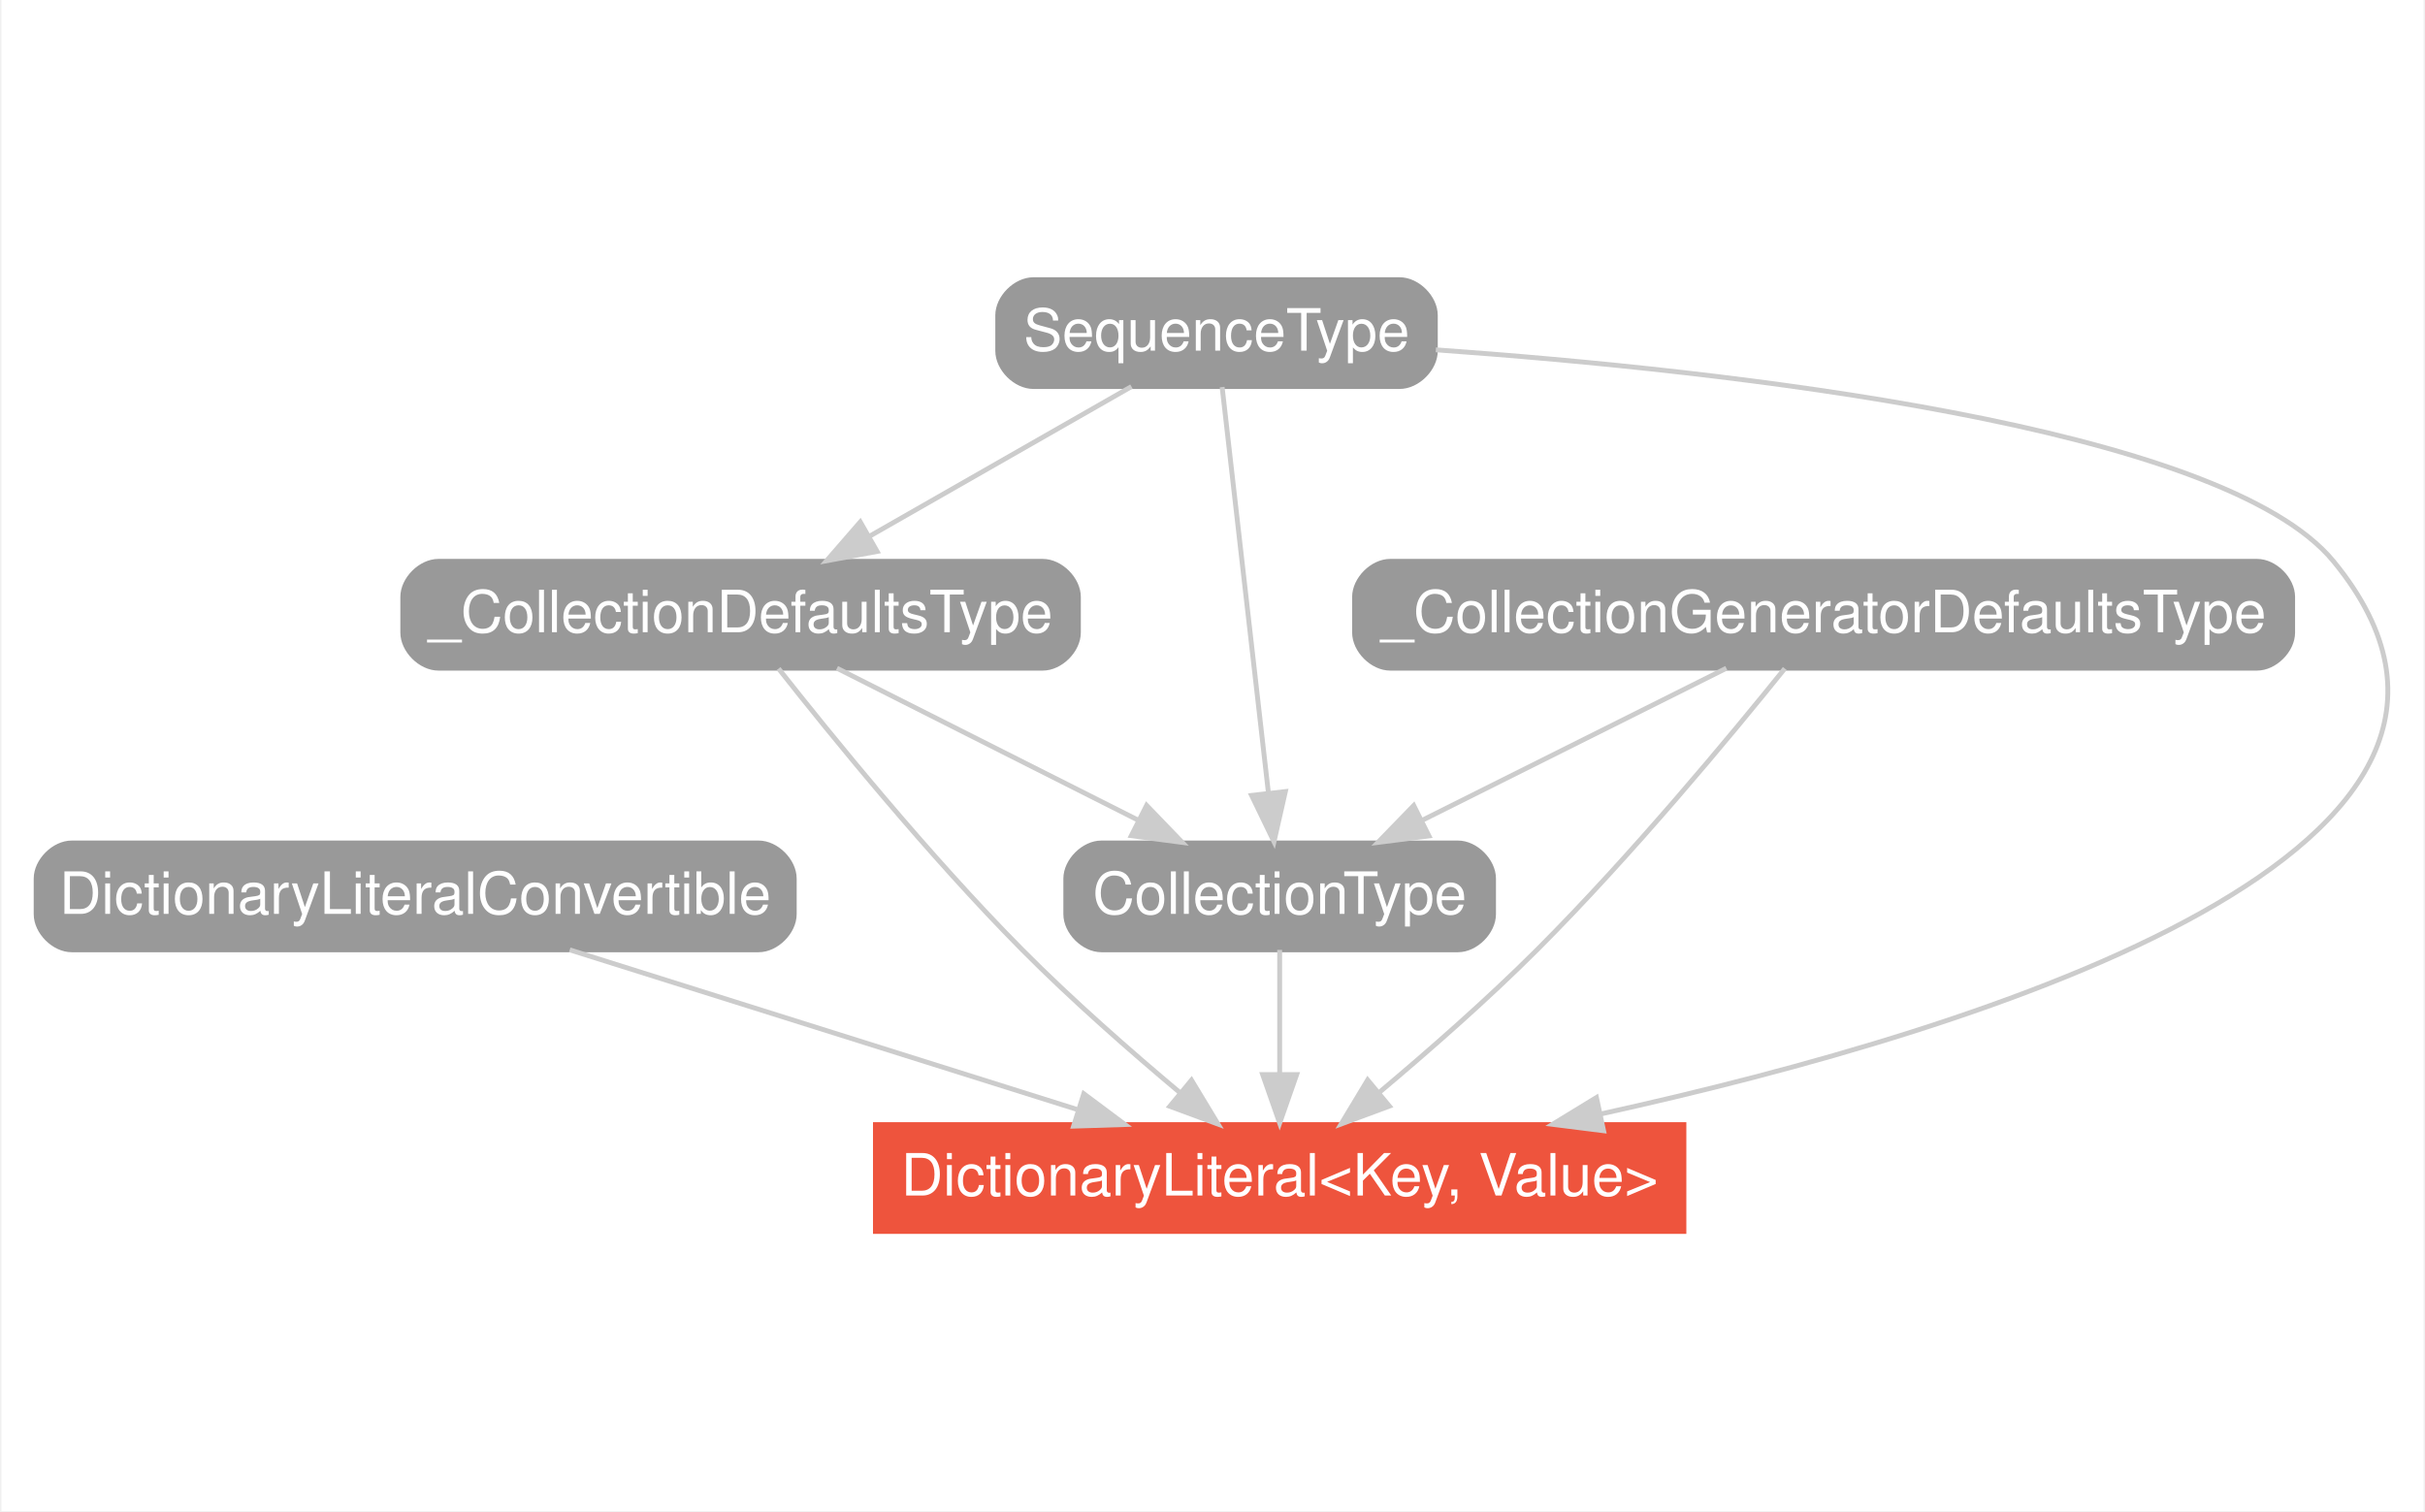
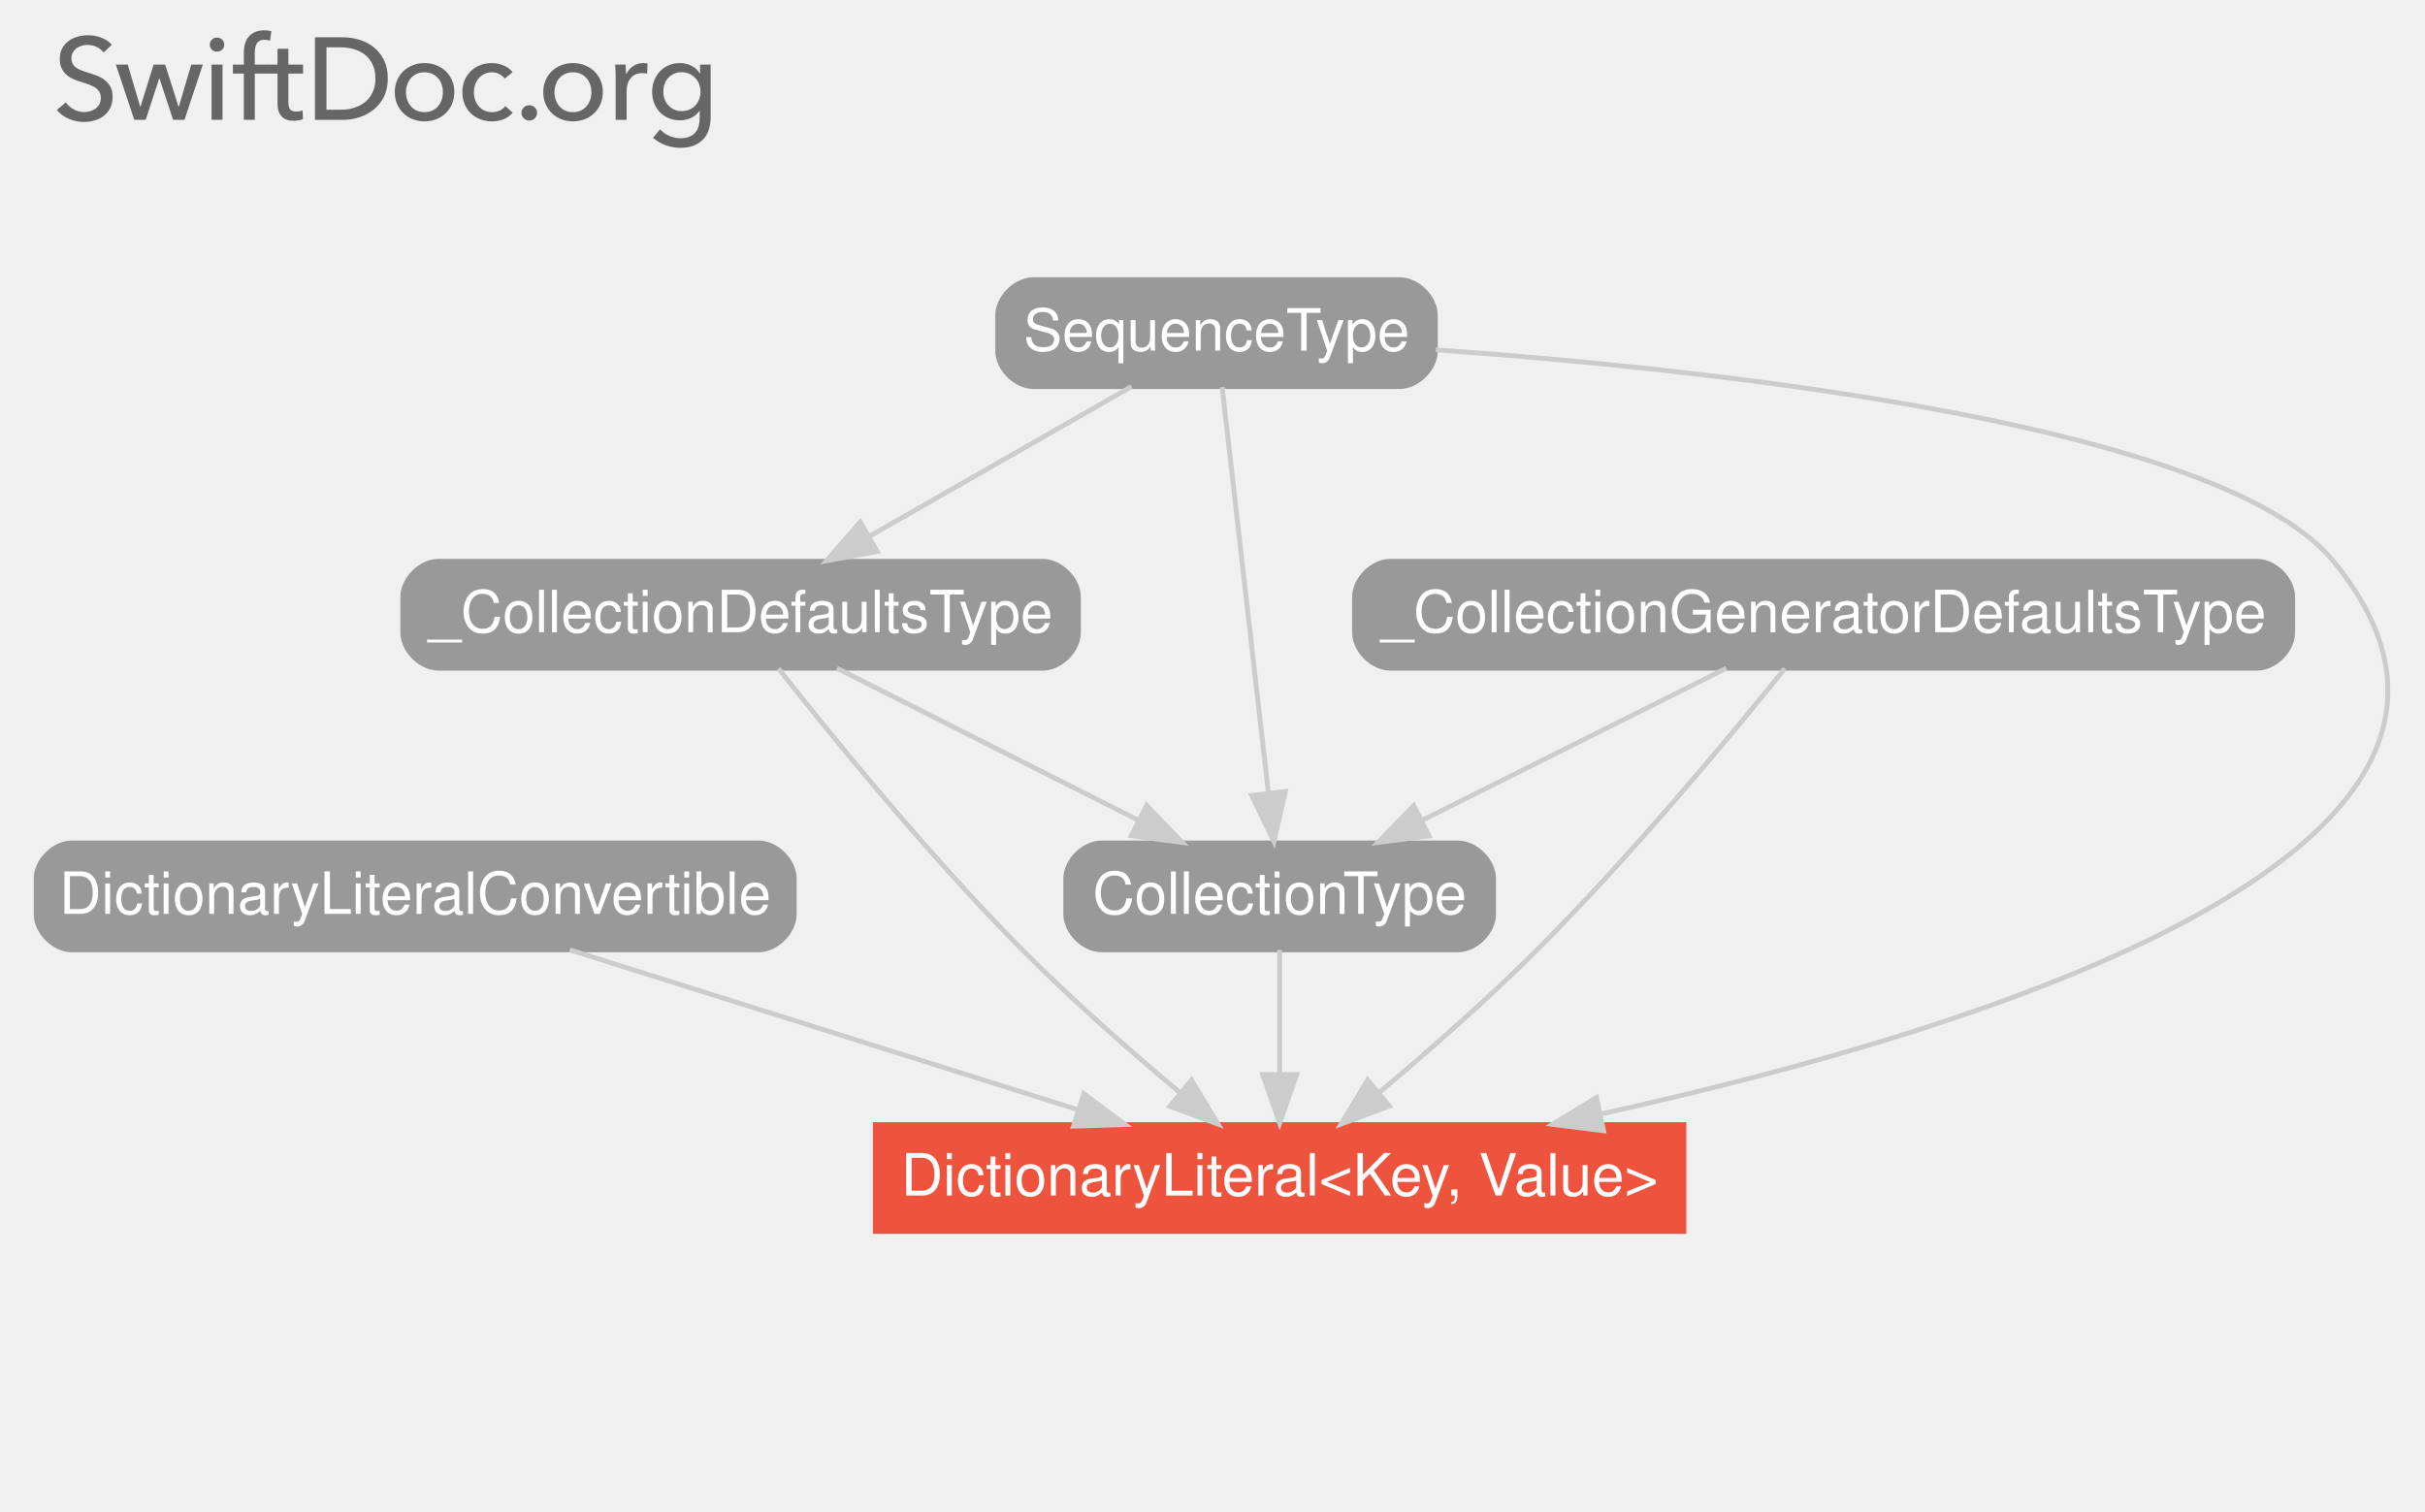
<svg xmlns="http://www.w3.org/2000/svg" xmlns:xlink="http://www.w3.org/1999/xlink" width="499pt" height="311pt" viewBox="0.00 0.00 498.74 311.20">
  <g id="graph0" class="graph" transform="scale(1 1) rotate(0) translate(7.2 253.6)">
-     <polygon fill="white" stroke="none" points="-7.2,57.6 -7.2,-253.6 491.535,-253.6 491.535,57.6 -7.2,57.6" />
+     <g transform="translate(0 -253.6)">
+       <g>
+         <path fill="#666666" d="M13.846,10.832c-0.336-0.464-0.792-0.844-1.368-1.14s-1.224-0.444-1.944-0.444         c-0.384,0-0.772,0.052-1.164,0.156C8.977,9.509,8.622,9.677,8.301,9.908c-0.32,0.232-0.58,0.52-0.78,0.864         c-0.2,0.344-0.3,0.756-0.3,1.236c0,0.464,0.092,0.852,0.276,1.164c0.184,0.312,0.432,0.576,0.744,0.792s0.68,0.4,1.104,0.552         c0.423,0.152,0.876,0.309,1.356,0.468c0.576,0.177,1.16,0.376,1.752,0.601c0.592,0.224,1.128,0.52,1.608,0.888         s0.872,0.828,1.176,1.38s0.456,1.252,0.456,2.101c0,0.88-0.164,1.644-0.492,2.292c-0.328,0.647-0.765,1.184-1.308,1.607         c-0.544,0.424-1.172,0.74-1.884,0.948s-1.444,0.312-2.196,0.312c-1.072,0-2.108-0.208-3.108-0.624         c-1-0.415-1.828-1.031-2.484-1.848l1.848-1.56c0.4,0.592,0.936,1.071,1.608,1.439c0.672,0.368,1.399,0.552,2.184,0.552         c0.4,0,0.8-0.056,1.2-0.168c0.4-0.111,0.764-0.288,1.092-0.527c0.328-0.24,0.596-0.54,0.804-0.9         c0.208-0.36,0.312-0.796,0.312-1.308s-0.108-0.94-0.324-1.284c-0.216-0.344-0.508-0.636-0.876-0.876s-0.796-0.444-1.284-0.612         c-0.488-0.168-1.004-0.34-1.548-0.516c-0.544-0.16-1.08-0.356-1.608-0.588c-0.528-0.232-1-0.528-1.416-0.889         c-0.416-0.359-0.752-0.804-1.008-1.332c-0.256-0.527-0.384-1.184-0.384-1.968c0-0.848,0.172-1.576,0.516-2.184         c0.344-0.608,0.792-1.112,1.344-1.512c0.552-0.4,1.176-0.692,1.872-0.876c0.696-0.184,1.396-0.276,2.1-0.276         c0.992,0,1.92,0.176,2.784,0.528c0.864,0.352,1.56,0.824,2.088,1.416L13.846,10.832z" />
+         <path fill="#666666" d="M18.813,13.304l2.568,8.688h0.048l2.712-8.688h2.376l2.76,8.688h0.048l2.568-8.688h2.376L30.501,24.68         h-2.352l-2.808-8.544h-0.048l-2.784,8.544h-2.352l-3.792-11.376H18.813z" />
+         <path fill="#666666" d="M38.685,9.2c0,0.416-0.147,0.76-0.44,1.032c-0.294,0.272-0.647,0.408-1.06,0.408s-0.762-0.14-1.047-0.42         c-0.286-0.28-0.429-0.62-0.429-1.02c0-0.416,0.143-0.764,0.429-1.044c0.286-0.28,0.635-0.42,1.047-0.42s0.766,0.14,1.06,0.42         C38.538,8.437,38.685,8.784,38.685,9.2z M38.325,24.68h-2.256V13.304h2.256V24.68z" />
+         <path fill="#666666" d="M47.613,15.152h-2.64v9.528h-2.256v-9.528h-2.256v-1.848h2.256v-2.376c0-0.672,0.076-1.292,0.228-1.86         c0.152-0.568,0.4-1.06,0.744-1.476c0.344-0.416,0.784-0.744,1.32-0.984c0.536-0.24,1.188-0.36,1.956-0.36         c0.544,0,1.016,0.056,1.416,0.168l-0.264,1.944c-0.176-0.048-0.352-0.088-0.528-0.12c-0.176-0.032-0.376-0.048-0.6-0.048         c-0.432,0-0.78,0.076-1.044,0.228c-0.264,0.152-0.468,0.356-0.612,0.612s-0.24,0.548-0.288,0.876         c-0.048,0.328-0.072,0.668-0.072,1.02v2.376h2.64V15.152z" />
+         <path fill="#666666" d="M54.909,15.152h-3.024v5.91c0,0.687,0.128,1.177,0.384,1.472c0.256,0.295,0.664,0.442,1.224,0.442         c0.208,0,0.432-0.021,0.672-0.065c0.24-0.044,0.456-0.11,0.648-0.198l0.072,1.848c-0.272,0.096-0.572,0.172-0.9,0.229         c-0.328,0.056-0.668,0.084-1.02,0.084c-1.072,0-1.892-0.296-2.46-0.889c-0.568-0.592-0.852-1.479-0.852-2.664v-6.168h-2.184         v-1.848h2.184V10.04h2.232v3.264h3.024V15.152z" />
+         <path fill="#666666" d="M57.356,7.688h5.832c1.088,0,2.176,0.16,3.264,0.48c1.088,0.32,2.072,0.824,2.952,1.512         s1.592,1.568,2.136,2.64c0.544,1.072,0.816,2.36,0.816,3.864c0,1.456-0.272,2.716-0.816,3.78s-1.256,1.943-2.136,2.64         s-1.864,1.216-2.952,1.561c-1.088,0.344-2.176,0.516-3.264,0.516h-5.832V7.688z M59.732,22.593h2.976         c1.024,0,1.972-0.145,2.844-0.432c0.872-0.288,1.624-0.704,2.256-1.248c0.632-0.544,1.124-1.216,1.476-2.017         c0.352-0.8,0.528-1.704,0.528-2.712c0-1.056-0.176-1.983-0.528-2.784c-0.353-0.8-0.844-1.468-1.476-2.004         c-0.632-0.536-1.384-0.944-2.256-1.224s-1.82-0.42-2.844-0.42h-2.976V22.593z" />
+         <path fill="#666666" d="M86.06,18.969c0,0.88-0.156,1.688-0.468,2.424c-0.312,0.736-0.744,1.372-1.296,1.908         c-0.552,0.536-1.204,0.952-1.956,1.248c-0.752,0.296-1.56,0.443-2.424,0.443c-0.864,0-1.672-0.147-2.424-0.443         c-0.752-0.296-1.4-0.712-1.944-1.248c-0.544-0.536-0.972-1.172-1.284-1.908c-0.312-0.735-0.468-1.544-0.468-2.424         s0.156-1.684,0.468-2.412c0.312-0.728,0.74-1.356,1.284-1.884c0.543-0.528,1.191-0.939,1.944-1.236         c0.752-0.296,1.56-0.444,2.424-0.444c0.864,0,1.672,0.148,2.424,0.444c0.752,0.297,1.404,0.708,1.956,1.236         c0.552,0.527,0.984,1.156,1.296,1.884C85.904,17.285,86.06,18.089,86.06,18.969z M83.708,18.98c0-0.542-0.084-1.061-0.252-1.556         c-0.169-0.494-0.414-0.929-0.734-1.304s-0.718-0.674-1.192-0.897s-1.015-0.335-1.625-0.335c-0.61,0-1.152,0.111-1.625,0.335         c-0.474,0.224-0.871,0.522-1.191,0.897c-0.321,0.375-0.566,0.81-0.734,1.304C76.184,17.92,76.1,18.438,76.1,18.98         c0,0.543,0.084,1.062,0.253,1.556c0.168,0.495,0.413,0.934,0.734,1.316c0.321,0.383,0.718,0.686,1.191,0.909         c0.473,0.224,1.015,0.335,1.625,0.335c0.61,0,1.151-0.111,1.625-0.335s0.871-0.526,1.192-0.909s0.565-0.821,0.734-1.316         C83.624,20.042,83.708,19.523,83.708,18.98z" />
+         <path fill="#666666" d="M96.428,16.184c-0.24-0.368-0.6-0.676-1.08-0.924s-0.992-0.372-1.536-0.372         c-0.592,0-1.116,0.112-1.572,0.336c-0.456,0.225-0.844,0.524-1.164,0.9c-0.32,0.376-0.564,0.812-0.732,1.308         s-0.252,1.017-0.252,1.56c0,0.545,0.084,1.064,0.252,1.561s0.412,0.933,0.732,1.308c0.32,0.376,0.712,0.677,1.176,0.9         c0.464,0.225,0.992,0.336,1.584,0.336c0.576,0,1.1-0.111,1.572-0.336c0.472-0.224,0.86-0.528,1.164-0.912l1.512,1.368         c-0.48,0.561-1.08,0.996-1.8,1.308c-0.72,0.312-1.536,0.468-2.448,0.468c-0.88,0-1.692-0.144-2.436-0.432         c-0.744-0.288-1.388-0.691-1.932-1.212c-0.544-0.52-0.972-1.147-1.284-1.884s-0.468-1.561-0.468-2.473         c0-0.896,0.152-1.711,0.456-2.447c0.304-0.736,0.728-1.368,1.272-1.896c0.543-0.527,1.188-0.936,1.932-1.224         c0.744-0.288,1.548-0.433,2.412-0.433c0.8,0,1.596,0.16,2.388,0.48s1.419,0.784,1.884,1.392L96.428,16.184z" />
+         <path fill="#666666" d="M103.1,23.24c0,0.417-0.152,0.784-0.456,1.104c-0.304,0.32-0.688,0.479-1.152,0.479         c-0.448,0-0.828-0.155-1.14-0.468c-0.312-0.312-0.468-0.676-0.468-1.092c0-0.432,0.152-0.804,0.456-1.116         c0.304-0.312,0.688-0.468,1.152-0.468c0.464,0,0.848,0.152,1.152,0.456C102.947,22.44,103.1,22.808,103.1,23.24z" />
+         <path fill="#666666" d="M116.635,18.969c0,0.88-0.156,1.688-0.468,2.424c-0.312,0.736-0.744,1.372-1.296,1.908         c-0.552,0.536-1.204,0.952-1.956,1.248c-0.752,0.296-1.56,0.443-2.424,0.443c-0.864,0-1.672-0.147-2.424-0.443         c-0.752-0.296-1.4-0.712-1.944-1.248c-0.544-0.536-0.972-1.172-1.284-1.908c-0.312-0.735-0.468-1.544-0.468-2.424         s0.156-1.684,0.468-2.412c0.312-0.728,0.74-1.356,1.284-1.884c0.543-0.528,1.191-0.939,1.944-1.236         c0.752-0.296,1.56-0.444,2.424-0.444c0.864,0,1.672,0.148,2.424,0.444c0.752,0.297,1.404,0.708,1.956,1.236         c0.552,0.527,0.984,1.156,1.296,1.884C116.479,17.285,116.635,18.089,116.635,18.969z M114.283,18.98         c0-0.542-0.084-1.061-0.252-1.556c-0.169-0.494-0.414-0.929-0.734-1.304s-0.718-0.674-1.192-0.897s-1.015-0.335-1.625-0.335         c-0.61,0-1.152,0.111-1.625,0.335c-0.474,0.224-0.871,0.522-1.191,0.897c-0.321,0.375-0.566,0.81-0.734,1.304         c-0.169,0.495-0.253,1.014-0.253,1.556c0,0.543,0.084,1.062,0.253,1.556c0.168,0.495,0.413,0.934,0.734,1.316         c0.321,0.383,0.718,0.686,1.191,0.909c0.473,0.224,1.015,0.335,1.625,0.335c0.61,0,1.151-0.111,1.625-0.335         s0.871-0.526,1.192-0.909s0.565-0.821,0.734-1.316C114.199,20.042,114.283,19.523,114.283,18.98z" />
+         <path fill="#666666" d="M119.251,14.577c-0.016-0.48-0.04-0.904-0.072-1.272h2.136c0.032,0.288,0.056,0.62,0.072,0.996         c0.016,0.376,0.024,0.684,0.024,0.924h0.072c0.32-0.672,0.788-1.212,1.404-1.62c0.616-0.408,1.308-0.612,2.076-0.612         c0.352,0,0.648,0.033,0.888,0.097l-0.096,2.088c-0.32-0.08-0.664-0.12-1.032-0.12c-0.544,0-1.016,0.101-1.416,0.3         c-0.4,0.2-0.732,0.468-0.996,0.805c-0.264,0.336-0.46,0.724-0.588,1.163c-0.128,0.44-0.192,0.9-0.192,1.381v5.976h-2.256v-8.928         C119.275,15.449,119.267,15.056,119.251,14.577z" />
+         <path fill="#666666" d="M128.419,26.625c0.496,0.56,1.116,1.008,1.86,1.344c0.744,0.336,1.508,0.504,2.292,0.504         c0.752,0,1.384-0.108,1.896-0.324s0.924-0.512,1.236-0.888s0.536-0.82,0.672-1.332c0.136-0.513,0.204-1.064,0.204-1.656v-1.464         h-0.048c-0.416,0.641-0.984,1.128-1.704,1.464c-0.72,0.336-1.488,0.504-2.304,0.504c-0.864,0-1.652-0.151-2.364-0.456         c-0.712-0.304-1.316-0.72-1.812-1.248c-0.496-0.527-0.88-1.147-1.152-1.859s-0.408-1.477-0.408-2.292         c0-0.816,0.136-1.584,0.408-2.305c0.272-0.72,0.656-1.348,1.152-1.884c0.496-0.535,1.096-0.96,1.8-1.271         c0.704-0.312,1.488-0.469,2.352-0.469c0.816,0,1.596,0.177,2.34,0.528c0.744,0.353,1.332,0.888,1.764,1.608h0.048v-1.824h2.184         v10.8c0,0.832-0.104,1.628-0.312,2.388c-0.208,0.76-0.56,1.433-1.056,2.017s-1.144,1.052-1.944,1.404         c-0.8,0.352-1.792,0.527-2.976,0.527c-0.992,0-1.988-0.18-2.988-0.54c-1-0.359-1.86-0.868-2.58-1.523L128.419,26.625z          M129.091,18.873c0,0.527,0.084,1.031,0.253,1.512c0.168,0.479,0.417,0.904,0.746,1.271c0.329,0.369,0.726,0.664,1.192,0.889         c0.465,0.224,0.995,0.336,1.589,0.336c0.577,0,1.107-0.104,1.589-0.312c0.481-0.207,0.891-0.491,1.228-0.852         s0.598-0.784,0.782-1.272c0.185-0.487,0.277-1.012,0.277-1.571c0-0.544-0.093-1.057-0.277-1.536         c-0.185-0.48-0.449-0.904-0.794-1.272c-0.345-0.367-0.755-0.66-1.228-0.876c-0.474-0.216-1-0.324-1.577-0.324         c-0.594,0-1.124,0.108-1.589,0.324c-0.466,0.216-0.863,0.504-1.192,0.864s-0.578,0.784-0.746,1.271         C129.175,17.812,129.091,18.329,129.091,18.873z" />
+       </g>
+       <g>
+         <a xlink:href="/" pointer-events="all" target="_top">
+           <polygon fill="none" points="0,0 145,0 145,35 0,35 0,0" />
+         </a>
+       </g>
+     </g>
    <g id="node1" class="node">
      <g id="a_node1">
-         <a xlink:href="/protocol/CollectionType/" xlink:title="CollectionType">
+         <a xlink:href="/swift-2/protocol/CollectionType/" target="_top">
          <path fill="#999999" stroke="#999999" d="M292.704,-80C292.704,-80 219.296,-80 219.296,-80 215.63,-80 211.963,-76.333 211.963,-72.667 211.963,-72.667 211.963,-65.333 211.963,-65.333 211.963,-61.667 215.63,-58 219.296,-58 219.296,-58 292.704,-58 292.704,-58 296.37,-58 300.037,-61.667 300.037,-65.333 300.037,-65.333 300.037,-72.667 300.037,-72.667 300.037,-76.333 296.37,-80 292.704,-80" />
          <text text-anchor="middle" x="256" y="-65.4" font-family="Helvetica,sans-Serif" font-size="12.00" fill="white">CollectionType</text>
        </a>
      </g>
    </g>
    <g id="node2" class="node">
      <g id="a_node2">
-         <a xlink:href="/type/DictionaryLiteral/" xlink:title="DictionaryLiteral&lt;Key, Value&gt;">
+         <a xlink:href="/swift-2/type/DictionaryLiteral/" target="_top">
          <polygon fill="#ee543d" stroke="#ee543d" points="339.237,-22 172.763,-22 172.763,-0 339.237,-0 339.237,-22" />
          <text text-anchor="middle" x="256" y="-7.4" font-family="Helvetica,sans-Serif" font-size="12.00" fill="white">DictionaryLiteral&lt;Key, Value&gt;</text>
        </a>
      </g>
    </g>
    <g id="edge2" class="edge">
      <path fill="none" stroke="#cccccc" d="M256,-57.988C256,-50.91 256,-41.171 256,-32.478" />
      <polygon fill="#cccccc" stroke="#cccccc" points="259.5,-32.304 256,-22.304 252.5,-32.304 259.5,-32.304" />
    </g>
    <g id="node3" class="node">
      <g id="a_node3">
-         <a xlink:href="/protocol/DictionaryLiteralConvertible/" xlink:title="DictionaryLiteralConvertible">
+         <a xlink:href="/swift-2/protocol/DictionaryLiteralConvertible/" target="_top">
          <path fill="#999999" stroke="#999999" d="M148.715,-80C148.715,-80 7.285,-80 7.285,-80 3.618,-80 -0.048,-76.333 -0.048,-72.667 -0.048,-72.667 -0.048,-65.333 -0.048,-65.333 -0.048,-61.667 3.618,-58 7.285,-58 7.285,-58 148.715,-58 148.715,-58 152.382,-58 156.048,-61.667 156.048,-65.333 156.048,-65.333 156.048,-72.667 156.048,-72.667 156.048,-76.333 152.382,-80 148.715,-80" />
          <text text-anchor="middle" x="78" y="-65.4" font-family="Helvetica,sans-Serif" font-size="12.00" fill="white">DictionaryLiteralConvertible</text>
        </a>
      </g>
    </g>
    <g id="edge1" class="edge">
      <path fill="none" stroke="#cccccc" d="M109.823,-57.988C138.968,-48.819 182.3,-35.187 214.222,-25.144" />
      <polygon fill="#cccccc" stroke="#cccccc" points="215.664,-28.359 224.153,-22.019 213.564,-21.682 215.664,-28.359" />
    </g>
    <g id="node4" class="node">
      <g id="a_node4">
-         <a xlink:href="/protocol/SequenceType/" xlink:title="SequenceType">
+         <a xlink:href="/swift-2/protocol/SequenceType/" target="_top">
          <path fill="#999999" stroke="#999999" d="M280.718,-196C280.718,-196 205.282,-196 205.282,-196 201.615,-196 197.949,-192.333 197.949,-188.667 197.949,-188.667 197.949,-181.333 197.949,-181.333 197.949,-177.667 201.615,-174 205.282,-174 205.282,-174 280.718,-174 280.718,-174 284.385,-174 288.051,-177.667 288.051,-181.333 288.051,-181.333 288.051,-188.667 288.051,-188.667 288.051,-192.333 284.385,-196 280.718,-196" />
          <text text-anchor="middle" x="243" y="-181.4" font-family="Helvetica,sans-Serif" font-size="12.00" fill="white">SequenceType</text>
        </a>
      </g>
    </g>
    <g id="edge6" class="edge">
      <path fill="none" stroke="#cccccc" d="M244.154,-173.883C246.288,-155.17 250.888,-114.827 253.687,-90.287" />
      <polygon fill="#cccccc" stroke="#cccccc" points="257.175,-90.59 254.83,-80.258 250.22,-89.797 257.175,-90.59" />
    </g>
    <g id="edge3" class="edge">
      <path fill="none" stroke="#cccccc" d="M288.153,-181.561C348.376,-177.255 450.088,-165.949 473,-138 521.271,-79.119 402.488,-41.907 322.252,-24.221" />
      <polygon fill="#cccccc" stroke="#cccccc" points="322.697,-20.737 312.185,-22.059 321.227,-27.581 322.697,-20.737" />
    </g>
    <g id="node5" class="node">
      <g id="a_node5">
-         <a xlink:href="/protocol/_CollectionDefaultsType/" xlink:title="_CollectionDefaultsType">
+         <a xlink:href="/swift-2/protocol/_CollectionDefaultsType/" target="_top">
          <path fill="#999999" stroke="#999999" d="M207.224,-138C207.224,-138 82.776,-138 82.776,-138 79.109,-138 75.443,-134.333 75.443,-130.667 75.443,-130.667 75.443,-123.333 75.443,-123.333 75.443,-119.667 79.109,-116 82.776,-116 82.776,-116 207.224,-116 207.224,-116 210.891,-116 214.557,-119.667 214.557,-123.333 214.557,-123.333 214.557,-130.667 214.557,-130.667 214.557,-134.333 210.891,-138 207.224,-138" />
          <text text-anchor="middle" x="145" y="-123.4" font-family="Helvetica,sans-Serif" font-size="12.00" fill="white">_CollectionDefaultsType</text>
        </a>
      </g>
    </g>
    <g id="edge9" class="edge">
      <path fill="none" stroke="#cccccc" d="M225.48,-173.988C210.522,-165.441 188.777,-153.015 171.66,-143.234" />
      <polygon fill="#cccccc" stroke="#cccccc" points="173.118,-140.036 162.699,-138.114 169.645,-146.114 173.118,-140.036" />
    </g>
    <g id="edge7" class="edge">
      <path fill="none" stroke="#cccccc" d="M164.845,-115.988C182.1,-107.283 207.331,-94.554 226.875,-84.694" />
      <polygon fill="#cccccc" stroke="#cccccc" points="228.601,-87.743 235.953,-80.114 225.448,-81.493 228.601,-87.743" />
    </g>
    <g id="edge4" class="edge">
      <path fill="none" stroke="#cccccc" d="M152.819,-115.91C163.569,-102.262 183.773,-77.394 203,-58 213.186,-47.725 225.327,-37.085 235.416,-28.629" />
      <polygon fill="#cccccc" stroke="#cccccc" points="237.843,-31.164 243.321,-22.096 233.384,-25.768 237.843,-31.164" />
    </g>
    <g id="node6" class="node">
      <g id="a_node6">
-         <a xlink:href="/protocol/_CollectionGeneratorDefaultsType/" xlink:title="_CollectionGeneratorDefaultsType">
+         <a xlink:href="/swift-2/protocol/_CollectionGeneratorDefaultsType/" target="_top">
          <path fill="#999999" stroke="#999999" d="M457.246,-138C457.246,-138 278.754,-138 278.754,-138 275.087,-138 271.421,-134.333 271.421,-130.667 271.421,-130.667 271.421,-123.333 271.421,-123.333 271.421,-119.667 275.087,-116 278.754,-116 278.754,-116 457.246,-116 457.246,-116 460.913,-116 464.579,-119.667 464.579,-123.333 464.579,-123.333 464.579,-130.667 464.579,-130.667 464.579,-134.333 460.913,-138 457.246,-138" />
          <text text-anchor="middle" x="368" y="-123.4" font-family="Helvetica,sans-Serif" font-size="12.00" fill="white">_CollectionGeneratorDefaultsType</text>
        </a>
      </g>
    </g>
    <g id="edge8" class="edge">
      <path fill="none" stroke="#cccccc" d="M347.977,-115.988C330.565,-107.283 305.108,-94.554 285.387,-84.694" />
      <polygon fill="#cccccc" stroke="#cccccc" points="286.737,-81.456 276.228,-80.114 283.607,-87.716 286.737,-81.456" />
    </g>
    <g id="edge5" class="edge">
      <path fill="none" stroke="#cccccc" d="M360.014,-115.928C349.043,-102.299 328.45,-77.453 309,-58 298.77,-47.769 286.627,-37.131 276.546,-28.666" />
      <polygon fill="#cccccc" stroke="#cccccc" points="278.584,-25.809 268.651,-22.123 274.117,-31.199 278.584,-25.809" />
    </g>
  </g>
</svg>
